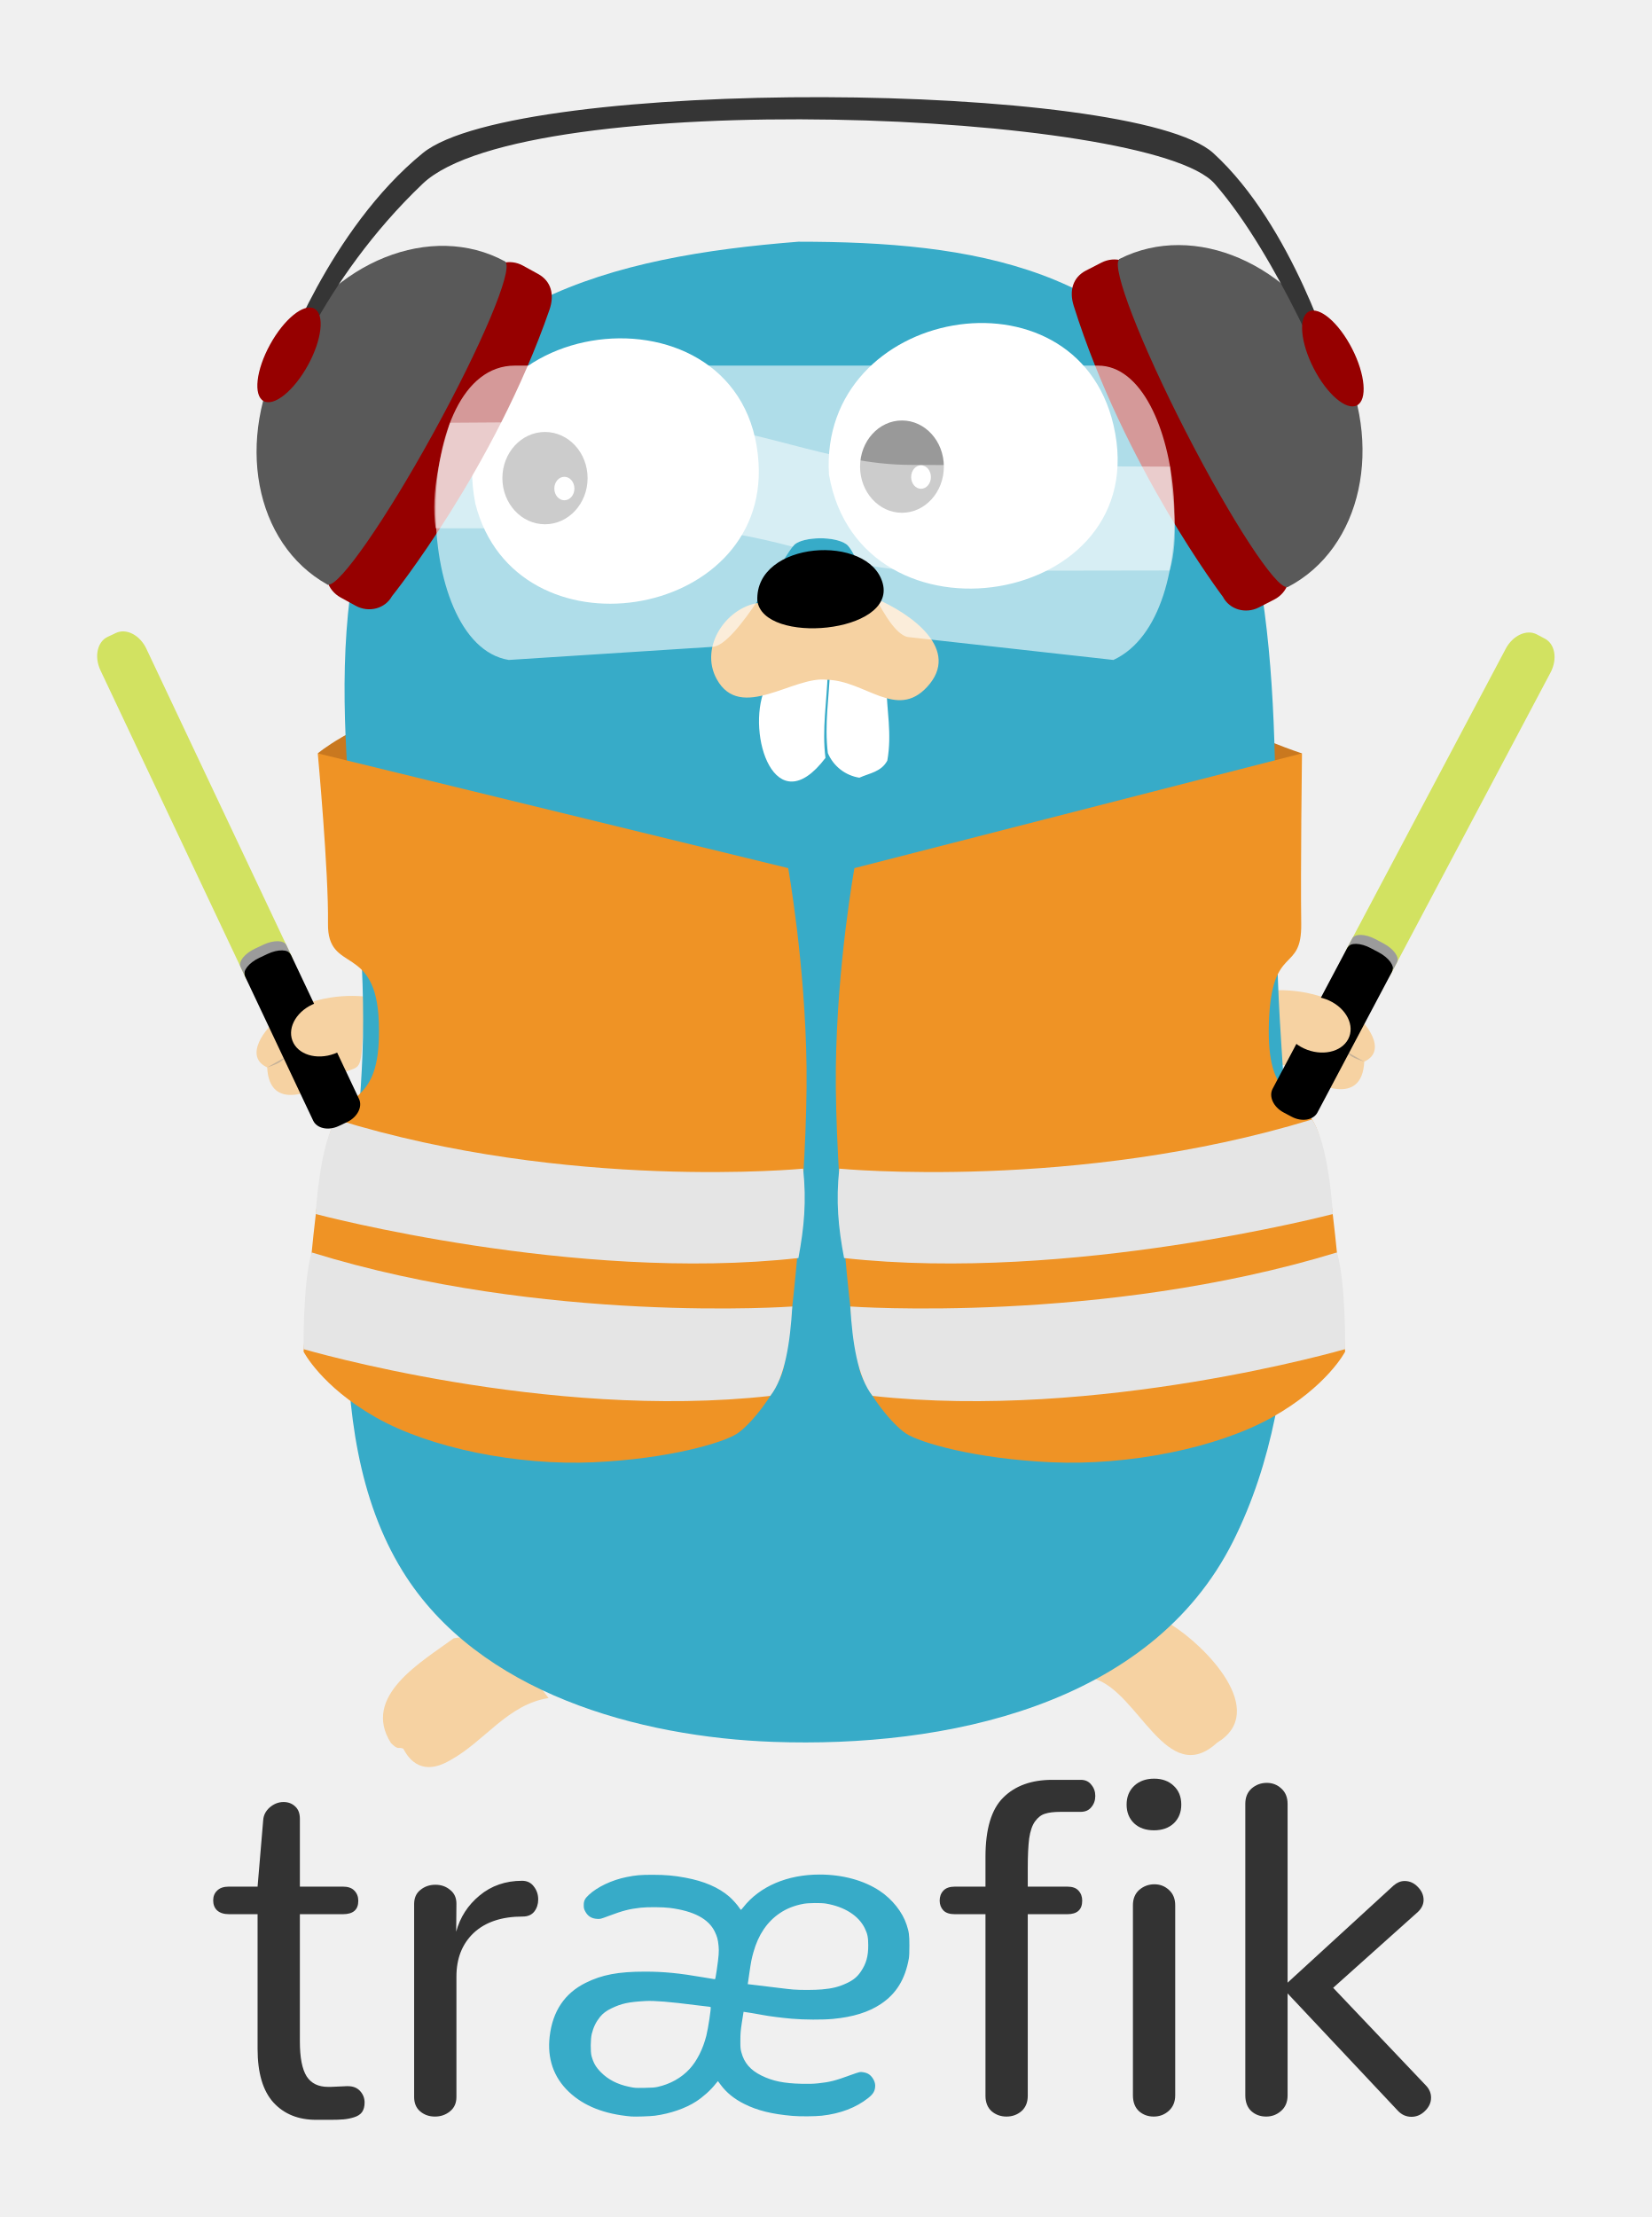
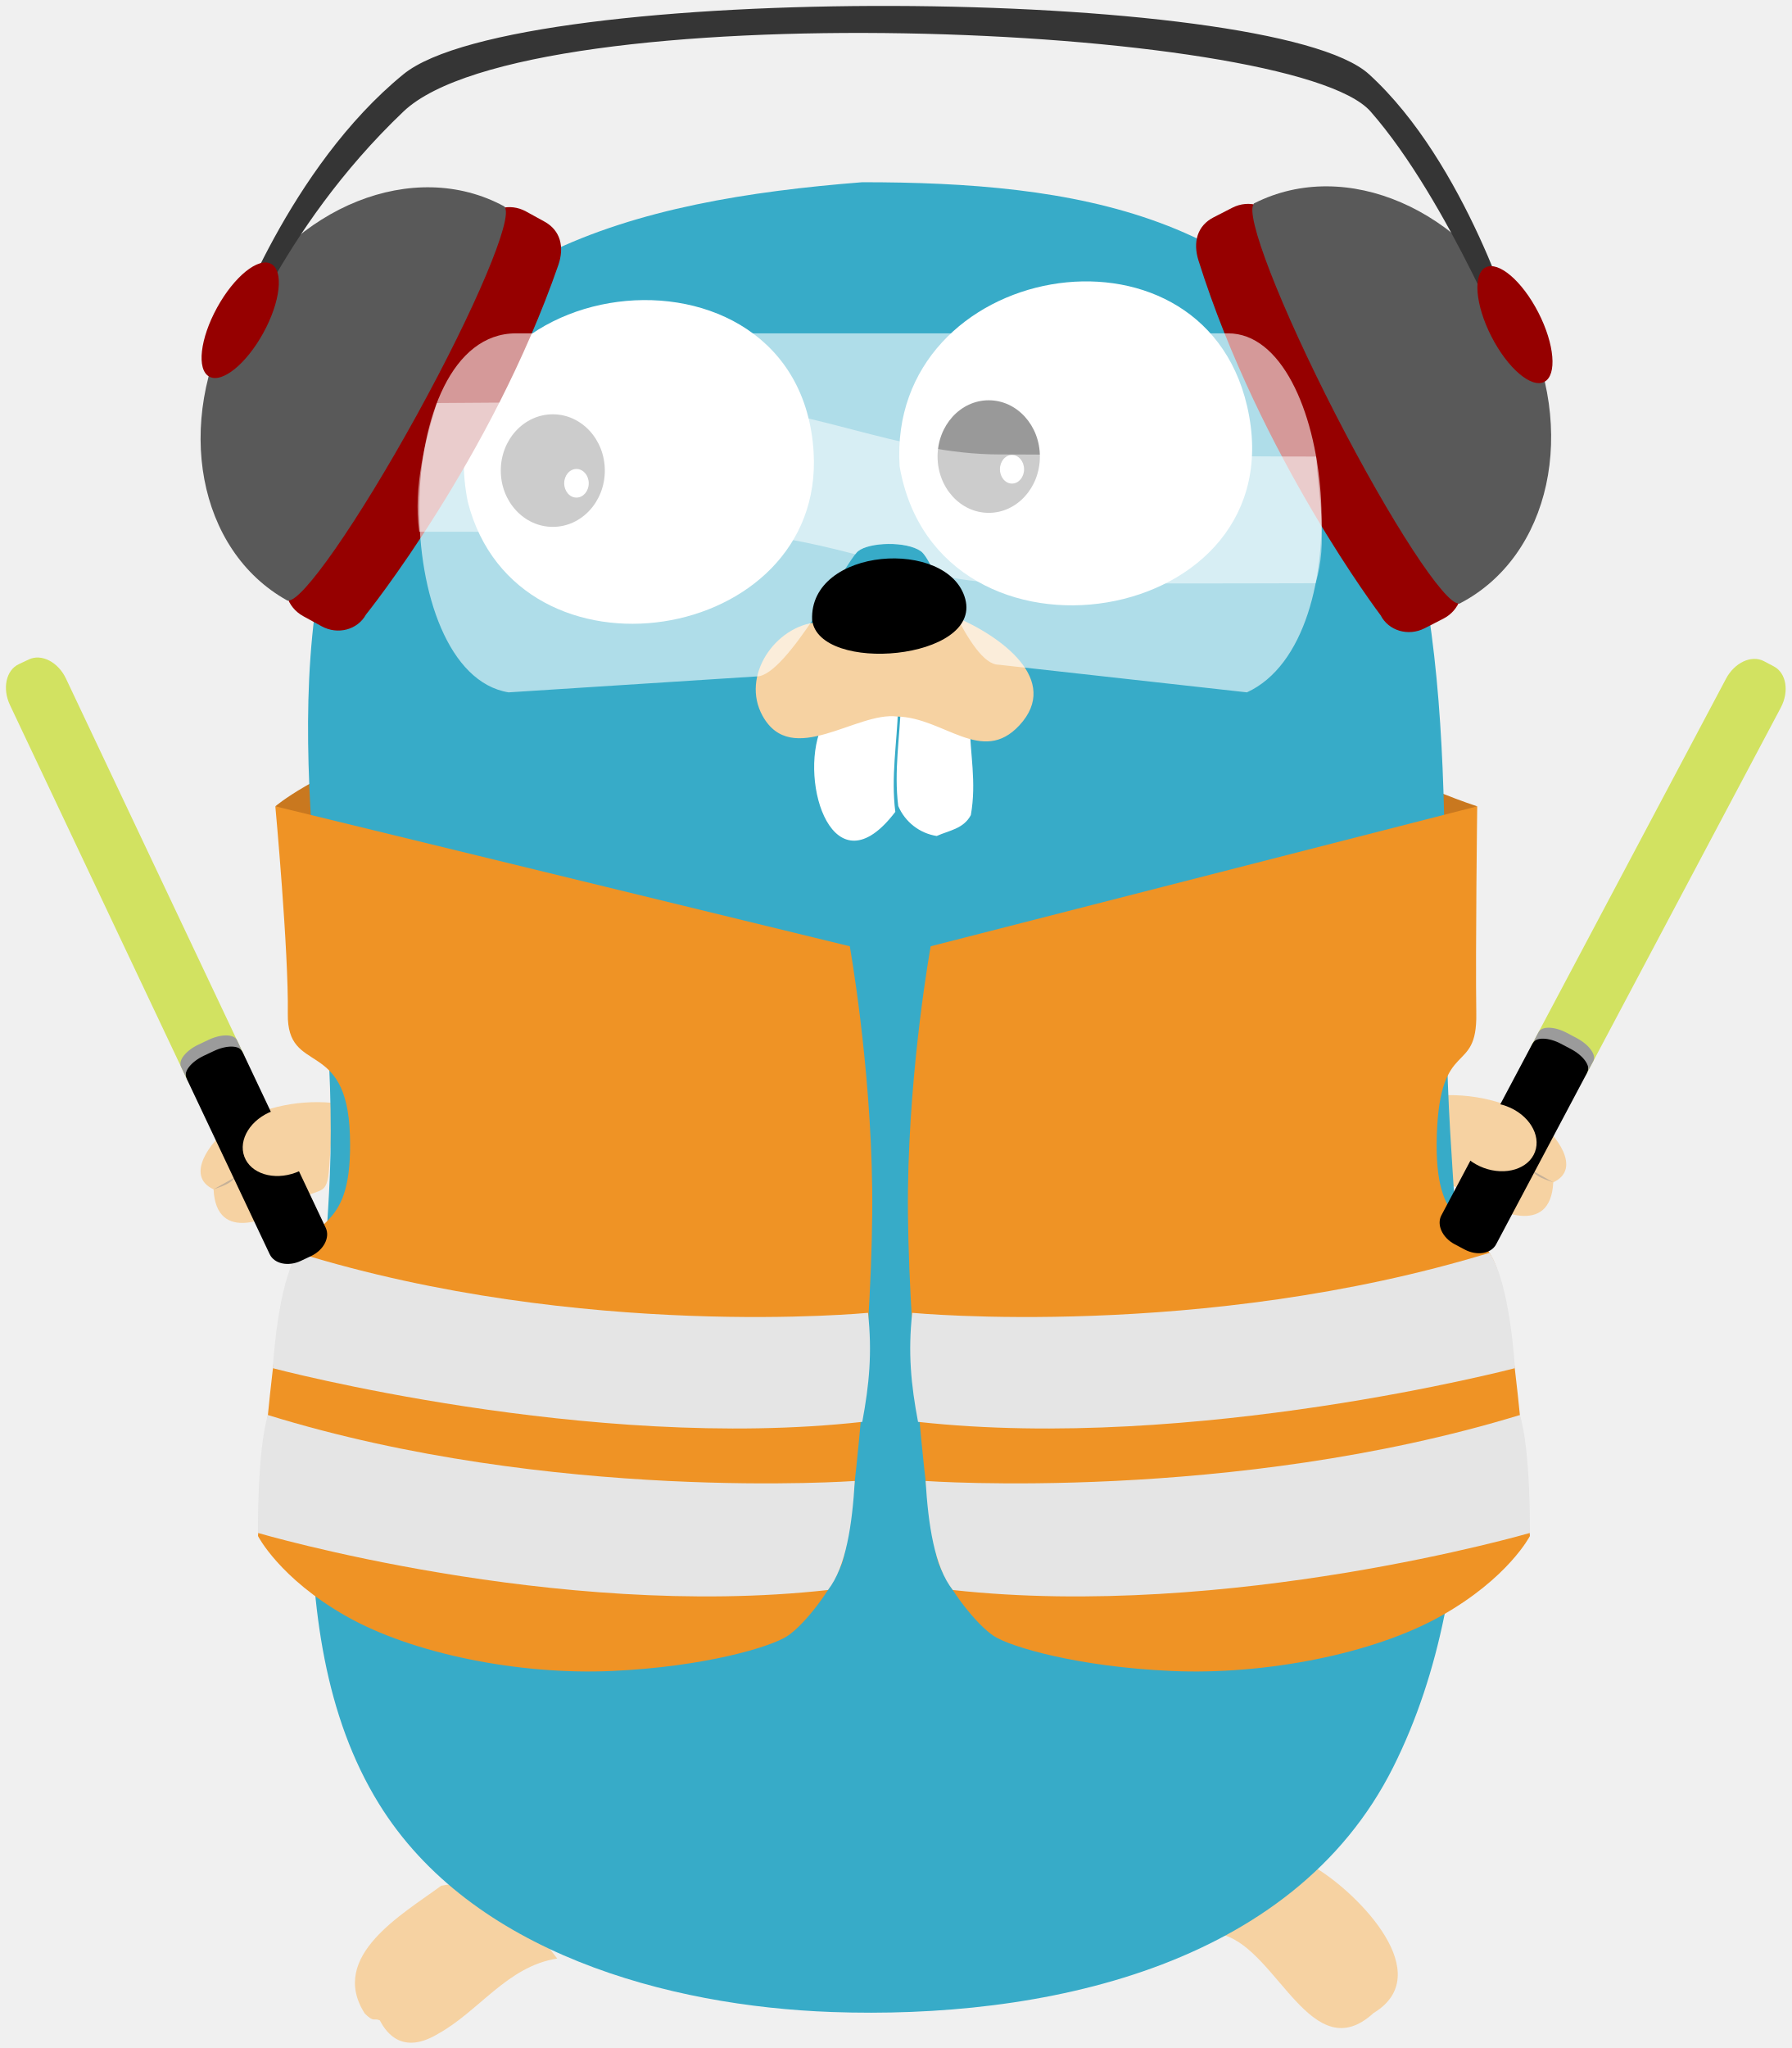
- <svg xmlns="http://www.w3.org/2000/svg" version="1.1" id="Calque_1" x="0px" y="0px" width="340" height="456.33" viewBox="0 0 340 456.33" enable-background="new 0 0 595.28 841.89" xml:space="preserve">
-   <defs id="defs3278" />
-   <path d="m 65.412,155.072 c 0,0 24.668,-21.474 97.677,-21.474 66.978,0 85.8,15.194 104.918,21.474 L 168.271,203.807 65.412,155.072 z" id="path3156" style="fill:#c9781f" />
-   <g id="g3158" transform="matrix(0.639262,0,0,0.639262,-21.03913,-84.87483)">
-     <path d="m 118.946,476.458 c 0.707,14.572 15.264,7.83 21.858,3.274 6.259,-4.325 8.089,-0.73 8.638,-9.266 0.36,-5.61 1.007,-11.22 0.688,-16.853 -9.464,-0.858 -19.759,1.396 -27.518,7.033 -3.996,2.905 -11.49,12.174 -3.666,15.812" id="path3160" style="fill:#f6d2a2" />
-     <path d="m 118.946,476.458 c 2.119,-0.788 4.364,-1.348 5.802,-3.264" id="path3162" style="fill:#c6b198" />
-     <path d="M 152.588,302.861 C 96.804,287.174 138.284,216.207 183.08,245.397 l -30.492,57.464 z" id="path3164" style="fill:#37abc8" />
-     <path d="m 400.436,240.071 c 44.155,-31.014 84.056,38.959 32.74,56.565 l -32.74,-56.565 z" id="path3166" style="fill:#37abc8" />
-     <path d="m 409.934,655.8 c 11.216,6.94 31.716,27.923 14.891,38.098 -16.166,14.802 -25.214,-16.247 -39.403,-20.549 6.111,-8.298 13.856,-15.865 24.512,-17.549 z" id="path3168" style="fill:#f6d2a2" />
-     <path d="m 424.825,693.897 c -2.494,-4.96 -3.332,-10.748 -7.496,-14.746" id="path3170" style="fill:none" />
-     <path d="m 209.561,679.514 c -13.164,2.037 -20.574,13.914 -31.548,19.945 -10.341,6.166 -14.297,-1.974 -15.229,-3.627 -1.621,-0.739 -1.485,0.688 -3.987,-1.831 -9.587,-15.13 9.989,-26.189 20.182,-33.705 14.198,-2.871 23.096,9.438 30.582,19.218 z" id="path3172" style="fill:#f6d2a2" />
-     <path d="m 162.785,695.831 c 0.501,-5.766 5.074,-9.628 7.251,-14.504" id="path3174" style="fill:none" />
-     <path d="m 154.916,283.26 c -7.36,-3.893 -12.759,-9.18 -8.257,-17.693 4.168,-7.88 11.911,-7.025 19.271,-3.132 l -11.014,20.825 z" id="path3176" style="fill:#077e91" />
-     <path d="m 421.549,275.859 c 7.36,-3.893 12.759,-9.18 8.257,-17.693 -4.168,-7.881 -11.91,-7.025 -19.271,-3.132 l 11.014,20.825 z" id="path3178" style="fill:#077e91" />
-     <path d="m 472.21,474.607 c -0.707,14.572 -15.264,7.83 -21.858,3.274 -6.259,-4.325 -8.089,-0.73 -8.638,-9.265 -0.36,-5.61 -1.007,-11.22 -0.688,-16.853 9.464,-0.858 19.759,1.396 27.518,7.033 3.996,2.904 11.49,12.174 3.666,15.811" id="path3180" style="fill:#f6d2a2" />
-     <path d="m 472.21,474.607 c -2.119,-0.788 -4.364,-1.348 -5.802,-3.264" id="path3182" style="fill:#c6b198" />
-     <g id="g3184">
-       <path d="m 289.988,210.595 c 55.847,0 108.2,7.987 135.492,61.642 24.496,60.141 15.785,124.993 19.521,188.553 3.208,54.577 10.322,117.629 -14.997,168.205 -26.635,53.21 -93.191,66.595 -148.026,64.634 -43.071,-1.541 -95.101,-15.593 -119.409,-54.944 -28.519,-46.165 -15.017,-114.81 -12.946,-166.179 2.454,-60.849 -16.482,-121.882 3.508,-181.425 20.737,-61.765 76.665,-75.724 136.857,-80.486" id="path3186" style="fill:#37abc8" />
-     </g>
-     <path d="m 299.847,285.567 c 10.027,58.288 105.304,42.877 91.619,-15.91 -12.271,-52.716 -94.951,-38.124 -91.619,15.91" id="path3188" style="fill:#ffffff" />
-     <path d="m 185.992,294.994 c 12.996,50.745 94.24,37.753 91.178,-13.149 -3.669,-60.964 -103.603,-49.2 -91.178,13.149" id="path3190" style="fill:#ffffff" />
-     <path d="m 318.343,353.511 c 0.044,7.79 1.843,15.403 0.289,24.148 -1.935,3.656 -5.729,4.043 -9.001,5.52 -4.524,-0.71 -8.328,-3.68 -10.143,-7.912 -1.161,-9.202 0.433,-18.111 0.726,-27.316 l 18.129,5.56 z" id="path3192" style="fill:#ffffff" />
-     <g id="g3194">
-       <ellipse cx="208.4" cy="286.718" rx="13.719" ry="14.86" id="ellipse3196" d="m 222.119,286.718 c 0,8.207 -6.142,14.86 -13.719,14.86 -7.577,0 -13.719,-6.653 -13.719,-14.86 0,-8.207 6.142,-14.86 13.719,-14.86 7.577,0 13.719,6.653 13.719,14.86 z" />
-       <ellipse cx="214.64" cy="290.071" rx="3.234" ry="3.777" id="ellipse3198" style="fill:#ffffff" d="m 217.874,290.071 c 0,2.086 -1.448,3.777 -3.234,3.777 -1.786,0 -3.234,-1.691 -3.234,-3.777 0,-2.086 1.448,-3.777 3.234,-3.777 1.786,0 3.234,1.691 3.234,3.777 z" />
-     </g>
-     <g id="g3200">
-       <ellipse cx="323.348" cy="283.017" rx="13.491" ry="14.86" id="ellipse3202" d="m 336.839,283.017 c 0,8.207 -6.04,14.86 -13.491,14.86 -7.451,0 -13.491,-6.653 -13.491,-14.86 0,-8.207 6.04,-14.86 13.491,-14.86 7.451,0 13.491,6.653 13.491,14.86 z" />
-       <ellipse cx="329.485" cy="286.371" rx="3.181" ry="3.777" id="ellipse3204" style="fill:#ffffff" d="m 332.666,286.371 c 0,2.086 -1.424,3.777 -3.181,3.777 -1.757,0 -3.181,-1.691 -3.181,-3.777 0,-2.086 1.424,-3.777 3.181,-3.777 1.757,0 3.181,1.691 3.181,3.777 z" />
-     </g>
-     <path d="m 279.137,354.685 c -5.986,14.507 3.338,43.515 19.579,22.119 -1.161,-9.202 0.433,-18.111 0.726,-27.316 l -20.305,5.197 z" id="path3206" style="fill:#ffffff" />
-     <g id="g3208">
-       <path d="m 278.185,326.748 c -11.156,0.951 -20.276,14.216 -14.475,24.71 7.682,13.9 24.828,-1.23 35.507,0.188 12.291,0.252 22.361,12.996 32.233,2.304 10.979,-11.892 -4.727,-23.474 -17.002,-28.652 l -36.263,1.45 z" id="path3210" style="fill:#f6d2a2" />
+ <svg xmlns="http://www.w3.org/2000/svg" width="259px" height="296px" viewBox="0 0 259 296" version="1.1">
+   <defs />
+   <g id="Page-1" stroke="none" stroke-width="1" fill="none" fill-rule="evenodd">
+     <g id="Traefik---Bandeau-top" transform="translate(-271, -208)">
+       <g id="Group-5" transform="translate(-6, 60)">
+         <g id="Group-4" transform="translate(277, 148)">
+           <g id="traefik.logo.bright">
+             <path d="M39.804,116.54 C39.804,116.54 60.959,98.148 123.573,98.148 C181.015,98.148 197.157,111.161 213.552,116.54 L128.017,158.28 L39.804,116.54 Z" id="path3156" fill="#C9781F" fill-rule="nonzero" />
+             <g id="g3158" transform="translate(28.70955, 26.01084)">
+               <path d="M2.163,145.886 C2.551,153.864 10.532,150.173 14.147,147.679 C17.578,145.311 18.582,147.279 18.883,142.606 C19.08,139.534 19.435,136.463 19.26,133.379 C14.071,132.909 8.427,134.143 4.173,137.229 C1.982,138.82 -2.126,143.894 2.163,145.886" id="path3160" fill="#F6D2A2" fill-rule="nonzero" />
+               <path d="M2.163,145.886 C3.325,145.455 4.556,145.148 5.344,144.099" id="path3162" fill="#C6B198" fill-rule="nonzero" />
+               <path d="M20.607,50.842 C-9.976,42.253 12.765,3.398 37.324,19.38 L20.607,50.842 Z" id="path3164" fill="#37ABC8" fill-rule="nonzero" />
+               <path d="M156.488,16.464 C180.695,-0.516 202.571,37.794 174.437,47.433 L156.488,16.464 Z" id="path3166" fill="#37ABC8" fill-rule="nonzero" />
+               <path d="M161.695,244.076 C167.844,247.876 179.083,259.364 169.859,264.935 C160.996,273.039 156.036,256.04 148.257,253.684 C151.607,249.141 155.853,244.998 161.695,244.076 Z" id="path3168" fill="#F6D2A2" fill-rule="nonzero" />
+               <path d="M169.859,264.935 C168.492,262.219 168.032,259.05 165.749,256.861" id="path3170" />
+               <path d="M51.842,257.06 C44.625,258.175 40.563,264.678 34.546,267.98 C28.877,271.356 26.708,266.899 26.197,265.994 C25.308,265.589 25.383,266.371 24.011,264.991 C18.755,256.708 29.488,250.653 35.076,246.538 C42.86,244.966 47.738,251.705 51.842,257.06 Z" id="path3172" fill="#F6D2A2" fill-rule="nonzero" />
+               <path d="M26.198,265.993 C26.472,262.837 28.979,260.722 30.173,258.052" id="path3174" />
+               <path d="M21.884,40.11 C17.849,37.979 14.889,35.084 17.357,30.423 C19.642,26.109 23.887,26.577 27.922,28.708 L21.884,40.11 Z" id="path3176" fill="#077E91" fill-rule="nonzero" />
+               <path d="M168.063,36.058 C172.098,33.927 175.058,31.032 172.59,26.371 C170.305,22.056 166.06,22.525 162.024,24.656 L168.063,36.058 Z" id="path3178" fill="#077E91" fill-rule="nonzero" />
+               <path d="M195.837,144.873 C195.45,152.851 187.469,149.16 183.854,146.665 C180.422,144.297 179.419,146.266 179.118,141.593 C178.921,138.521 178.566,135.45 178.741,132.366 C183.929,131.896 189.574,133.13 193.827,136.216 C196.018,137.806 200.127,142.882 195.837,144.873" id="path3180" fill="#F6D2A2" fill-rule="nonzero" />
+               <path d="M195.837,144.873 C194.676,144.441 193.445,144.135 192.656,143.086" id="path3182" fill="#C6B198" fill-rule="nonzero" />
+               <g id="g3184" transform="translate(15.35076, 0)" fill="#37ABC8" fill-rule="nonzero">
+                 <path d="M80.585,0.326 C111.203,0.326 139.905,4.699 154.867,34.075 C168.297,67.002 163.521,102.509 165.569,137.308 C167.328,167.189 171.228,201.71 157.347,229.401 C142.745,258.533 106.256,265.861 76.193,264.788 C52.58,263.944 24.055,256.251 10.729,234.706 C-4.907,209.43 2.496,171.847 3.631,143.723 C4.976,110.408 -5.405,76.992 5.554,44.392 C16.923,10.576 47.585,2.933 80.585,0.326" id="path3186" />
+               </g>
+               <path d="M101.341,41.373 C106.838,73.286 159.073,64.848 151.57,32.662 C144.843,3.8 99.514,11.789 101.341,41.373" id="path3188" fill="#FFFFFF" fill-rule="nonzero" />
+               <path d="M38.921,46.534 C46.046,74.317 90.587,67.204 88.908,39.335 C86.897,5.957 32.109,12.398 38.921,46.534" id="path3190" fill="#FFFFFF" fill-rule="nonzero" />
+               <path d="M111.481,78.573 C111.505,82.838 112.491,87.006 111.639,91.794 C110.579,93.795 108.499,94.007 106.705,94.816 C104.225,94.427 102.139,92.801 101.144,90.484 C100.507,85.446 101.381,80.568 101.542,75.528 L111.481,78.573 Z" id="path3192" fill="#FFFFFF" fill-rule="nonzero" />
+               <g id="g3194" transform="translate(43.31106, 33.39762)" fill-rule="nonzero">
+                 <ellipse id="ellipse3196" fill="#000000" cx="7.895" cy="8.606" rx="7.521" ry="8.136" />
+                 <ellipse id="ellipse3198" fill="#FFFFFF" cx="11.316" cy="10.441" rx="1.773" ry="2.068" />
+               </g>
+               <g id="g3200" transform="translate(106.3588, 31.75511)" fill-rule="nonzero">
+                 <ellipse id="ellipse3202" fill="#000000" cx="7.866" cy="8.222" rx="7.396" ry="8.136" />
+                 <ellipse id="ellipse3204" fill="#FFFFFF" cx="11.231" cy="10.058" rx="1.744" ry="2.068" />
+               </g>
+               <path d="M89.987,79.215 C86.705,87.158 91.817,103.04 100.721,91.326 C100.084,86.287 100.958,81.41 101.119,76.37 L89.987,79.215 Z" id="path3206" fill="#FFFFFF" fill-rule="nonzero" />
+               <g id="g3208" transform="translate(80.04323, 62.96272)" fill="#F6D2A2" fill-rule="nonzero">
+                 <path d="M9.422,0.957 C3.305,1.478 -1.695,8.74 1.486,14.486 C5.697,22.096 15.097,13.812 20.952,14.589 C27.691,14.727 33.211,21.704 38.624,15.85 C44.643,9.339 36.032,2.998 29.302,0.163 L9.422,0.957 Z" id="path3210" />
+               </g>
+             </g>
+             <g id="g3212" transform="translate(36.93317, 116.3487)" fill-rule="nonzero">
+               <path d="M2.871,0.191 C2.871,0.191 4.807,21.139 4.674,30.169 C4.542,39.198 13.205,33.497 13.654,47.698 C14.104,61.898 8.407,59.205 5.405,66.156 C2.403,73.106 0.363,105.655 0.363,105.655 C0.363,105.655 3.444,111.737 13.064,117.213 C22.685,122.689 38.154,125.765 51.549,125.159 C64.945,124.553 74.513,121.687 76.905,120.102 C79.297,118.518 83.267,113.505 84.761,109.628 C86.254,105.751 89.374,73.82 89.157,55.548 C88.939,37.277 85.916,20.417 85.916,20.417 L2.871,0.191 Z" id="path3214" fill="#EF9325" />
+               <path d="M87.722,89.156 C48.275,93.553 2.504,81.397 2.504,81.397 C2.504,81.397 3.177,69.066 6.137,64.727 C47.164,77.421 88.554,73.396 88.554,73.396 C89.168,79.152 88.735,83.728 87.722,89.156 Z" id="path3216" fill="#E5E5E5" />
+               <path d="M82.757,113.458 C43.31,117.855 0.363,105.21 0.363,105.21 C0.363,105.21 0.226,93.367 1.793,88.166 C42.819,100.86 86.64,97.697 86.64,97.697 C86.271,103.945 85.391,110.096 82.757,113.458 Z" id="path3218" fill="#E5E5E5" />
+             </g>
+             <g id="g3220" transform="translate(131.2307, 116.3487)" fill-rule="nonzero">
+               <path d="M82.322,0.191 C82.322,0.191 82.054,21.139 82.188,30.169 C82.323,39.198 76.937,33.497 76.482,47.698 C76.026,61.898 81.795,59.205 84.835,66.156 C87.874,73.106 89.94,105.655 89.94,105.655 C89.94,105.655 86.821,111.737 77.08,117.213 C67.339,122.689 51.674,125.765 38.111,125.159 C24.548,124.553 14.86,121.687 12.437,120.102 C10.014,118.517 5.994,113.505 4.482,109.628 C2.97,105.751 -0.189,73.82 0.031,55.548 C0.252,37.277 3.312,20.417 3.312,20.417 L82.322,0.191 Z" id="path3222" fill="#EF9325" />
+               <path d="M1.484,89.156 C41.426,93.553 87.772,81.397 87.772,81.397 C87.772,81.397 87.091,69.066 84.094,64.727 C42.552,77.421 0.642,73.396 0.642,73.396 C0.02,79.152 0.458,83.728 1.484,89.156 Z" id="path3224" fill="#E5E5E5" />
+               <path d="M6.511,113.458 C46.454,117.855 89.94,105.21 89.94,105.21 C89.94,105.21 90.079,93.367 88.492,88.166 C46.95,100.86 2.579,97.697 2.579,97.697 C2.953,103.945 3.844,110.096 6.511,113.458 Z" id="path3226" fill="#E5E5E5" />
+             </g>
+             <g id="g3228" transform="translate(207.9845, 94.99609)" fill-rule="nonzero">
+               <path d="M21.503,59.965 C20.261,62.304 17.805,63.433 16.015,62.486 L14.582,61.728 C12.792,60.781 12.347,58.117 13.588,55.778 L41.54,3.09 C42.781,0.751 45.238,-0.378 47.028,0.569 L48.461,1.327 C50.251,2.274 50.696,4.938 49.455,7.277 L21.503,59.965 Z" id="path3230" fill="#D2E261" />
+               <path d="M8.302,84.847 C7.579,86.21 5.542,86.547 3.753,85.6 L2.319,84.842 C0.53,83.895 -0.336,82.023 0.388,80.66 L13.502,55.941 C14.225,54.578 16.261,54.241 18.051,55.188 L19.484,55.946 C21.274,56.893 22.139,58.766 21.416,60.128 L8.302,84.847 Z" id="path3232" fill="#000000" />
+               <path d="M19.962,55.046 L18.528,54.288 C16.739,53.341 14.908,53.289 14.439,54.173 L13.601,55.753 C14.07,54.869 15.9,54.92 17.69,55.868 L19.124,56.626 C20.913,57.573 21.984,59.057 21.516,59.94 L22.354,58.36 C22.823,57.477 21.751,55.993 19.962,55.046 Z" id="path3234" fill="#9B9B9B" />
+             </g>
+             <ellipse id="ellipse3236" fill="#F6D2A2" fill-rule="nonzero" transform="translate(216.137, 164.3363) rotate(20.41388) translate(-216.137, -164.3363) " cx="216.137" cy="164.336" rx="6.153" ry="4.754" />
+             <g id="g3238" transform="translate(0.749249, 94.99609)" fill-rule="nonzero">
+               <path d="M26.194,60.815 C27.327,63.209 29.729,64.449 31.56,63.585 L33.027,62.893 C34.858,62.029 35.425,59.389 34.292,56.995 L8.789,3.082 C7.657,0.688 5.255,-0.552 3.424,0.312 L1.957,1.004 C0.126,1.868 -0.441,4.509 0.691,6.902 L26.194,60.815 Z" id="path3240" fill="#D2E261" />
+               <path d="M38.239,86.276 C38.898,87.671 40.917,88.101 42.749,87.237 L44.216,86.545 C46.047,85.681 46.997,83.85 46.337,82.456 L34.371,57.162 C33.712,55.767 31.693,55.338 29.861,56.201 L28.395,56.893 C26.563,57.757 25.613,59.588 26.273,60.982 L38.239,86.276 Z" id="path3242" fill="#000000" />
+               <path d="M27.959,55.972 L29.426,55.28 C31.257,54.416 33.088,54.449 33.516,55.352 L34.28,56.97 C33.853,56.066 32.022,56.034 30.191,56.897 L28.724,57.589 C26.893,58.453 25.755,59.886 26.182,60.79 L25.418,59.173 C24.99,58.27 26.128,56.836 27.959,55.972 Z" id="path3244" fill="#9B9B9B" />
+             </g>
+             <ellipse id="ellipse3246" fill="#F6D2A2" fill-rule="nonzero" transform="translate(41.08911, 165.0244) rotate(159.5861) translate(-41.08911, -165.0244) " cx="41.089" cy="165.024" rx="6.153" ry="4.754" />
+             <g id="g3248" transform="translate(26.51659, 0.825753)" fill-rule="nonzero">
+               <g id="g3250" transform="translate(2.192965, 25.73259)">
+                 <path d="M24.195,62.268 C22.979,64.477 20.111,65.233 17.788,63.957 L15.116,62.49 C12.793,61.215 11.896,58.391 13.112,56.182 L40.915,5.686 C42.131,3.478 45,2.722 47.323,3.998 L49.994,5.465 C52.317,6.74 52.916,9.127 51.998,11.772 C42.259,39.836 24.195,62.268 24.195,62.268 Z" id="path3252" fill="#960000" />
+                 <path d="M31.55,33.426 C40.005,18.07 45.56,4.863 44.236,3.365 L44.268,3.309 C44.232,3.289 44.193,3.276 44.157,3.256 C44.153,3.253 44.152,3.244 44.147,3.242 L44.143,3.249 C31.15,-3.781 13.67,3.182 5.034,18.865 C-3.601,34.549 -0.124,53.019 12.78,60.209 L12.776,60.217 C12.781,60.22 12.789,60.216 12.794,60.218 C12.83,60.238 12.861,60.264 12.897,60.283 L12.929,60.227 C14.903,60.541 23.095,48.781 31.55,33.426 Z" id="path3254" fill="#595959" />
+               </g>
+               <g id="g3256" transform="translate(146.3804, 25.73259)">
+                 <path d="M26.696,62.374 C27.847,64.616 30.693,65.455 33.051,64.247 L35.764,62.857 C38.123,61.649 39.101,58.852 37.95,56.61 L11.617,5.334 C10.466,3.092 7.62,2.253 5.261,3.461 L2.549,4.851 C0.19,6.059 -0.478,8.428 0.363,11.098 C9.288,39.431 26.696,62.374 26.696,62.374 Z" id="path3258" fill="#960000" />
+                 <path d="M20.177,33.331 C12.17,17.739 6.998,4.377 8.365,2.918 L8.335,2.86 C8.372,2.842 8.411,2.829 8.447,2.811 C8.452,2.808 8.453,2.799 8.458,2.797 L8.462,2.805 C21.652,-3.848 38.924,3.615 47.103,19.541 C55.281,35.468 51.273,53.83 38.166,60.645 L38.17,60.653 C38.165,60.655 38.157,60.651 38.152,60.653 C38.115,60.673 38.084,60.697 38.047,60.716 L38.017,60.658 C36.034,60.915 28.185,48.924 20.177,33.331 Z" id="path3260" fill="#595959" />
+               </g>
+               <path d="M192.63,52.488 C192.63,52.488 182.901,28.154 171.618,15.288 C160.335,2.423 49.943,-1.964 31.815,15.288 C13.687,32.541 6.852,52.488 6.852,52.488 L6.852,47.099 C6.852,47.099 15.237,23.41 31.815,9.899 C48.393,-3.612 157.333,-2.901 171.387,9.899 C185.442,22.698 192.63,47.099 192.63,47.099 L192.63,52.488 Z" id="path3262" fill="#353535" />
+               <ellipse id="ellipse3264" fill="#960000" transform="translate(192.4903, 46.09574) rotate(152.8507) translate(-192.4903, -46.09574) " cx="192.49" cy="46.096" rx="3.81" ry="9.294" />
+               <ellipse id="ellipse3266" fill="#960000" transform="translate(8.209378, 45.46123) rotate(28.80251) translate(-8.209378, -45.46123) " cx="8.209" cy="45.461" rx="3.81" ry="9.294" />
+             </g>
+             <g id="g3268" transform="translate(59.95931, 47.91092)" fill="#FFFFFF" fill-rule="nonzero">
+               <path d="M117.592,0.269 L97.195,0.269 L81.025,0.269 L56.225,0.269 L42.215,0.269 L14.627,0.269 C-3.86,0.269 -3.796,49.329 13.561,52.157 L49.452,49.852 C53.791,49.852 62.456,33.068 64.081,31.749 C65.707,30.429 71.06,30.268 73.168,31.749 C75.277,33.229 80.072,48.16 84.411,48.16 L120.302,52.156 C137.067,44.452 132.841,0.269 117.592,0.269 Z" id="path3270" opacity="0.6" />
+               <path d="M41.965,10.413 C30.625,10.16 12.881,10.263 3.189,10.342 C1.564,15.663 -0.248,22.4 0.65,28.942 C9.453,28.942 28.589,28.984 42.197,28.984 C50.391,28.984 57.28,30.528 63.687,32.201 C63.845,31.999 63.978,31.851 64.081,31.767 C65.707,30.448 71.06,30.287 73.168,31.767 C73.714,32.15 74.442,33.441 75.292,35.134 C78.564,35.823 81.84,36.298 85.244,36.341 C94.518,36.458 116.251,36.421 130.236,36.382 C132.018,30.437 130.704,24.065 130.305,18.077 C116.65,18.077 94.95,17.77 84.547,17.77 C69.888,17.769 57.089,10.75 41.965,10.413 Z" id="path3272" opacity="0.5" />
+             </g>
+             <path d="M117.405,89.612 C116.952,79.03 137.154,77.708 139.54,86.565 C141.92,95.402 118.399,97.455 117.405,89.612 C116.611,83.351 117.405,89.612 117.405,89.612 Z" id="path3274" fill="#000000" fill-rule="nonzero" />
+           </g>
+         </g>
+       </g>
    </g>
  </g>
-   <g id="g3212" transform="matrix(0.639262,0,0,0.639262,-21.03913,-84.87483)">
-     <path d="m 135.236,375.349 c 0,0 3.532,38.261 3.29,54.754 -0.242,16.492 15.56,6.079 16.38,32.016 0.82,25.937 -9.572,21.018 -15.047,33.713 -5.475,12.694 -9.196,72.145 -9.196,72.145 0,0 5.618,11.108 23.166,21.11 17.548,10.002 45.765,15.62 70.198,14.513 24.433,-1.107 41.885,-6.341 46.249,-9.236 4.363,-2.894 11.605,-12.05 14.329,-19.131 2.724,-7.081 8.415,-65.402 8.018,-98.775 -0.397,-33.373 -5.911,-64.166 -5.911,-64.166 L 135.236,375.349 z" id="path3214" style="fill:#ef9325" />
-     <path d="m 290.007,537.841 c -71.952,8.032 -155.439,-14.172 -155.439,-14.172 0,0 1.226,-22.521 6.626,-30.447 74.833,23.185 150.329,15.834 150.329,15.834 1.12,10.514 0.331,18.872 -1.516,28.785 z" id="path3216" style="fill:#e5e5e5" />
-     <path d="m 280.95,582.228 c -71.952,8.032 -150.287,-15.064 -150.287,-15.064 0,0 -0.251,-21.631 2.607,-31.13 74.833,23.185 154.763,17.407 154.763,17.407 -0.673,11.413 -2.278,22.646 -7.083,28.787 z" id="path3218" style="fill:#e5e5e5" />
-   </g>
-   <g id="g3220" transform="matrix(0.639262,0,0,0.639262,-21.03913,-84.87483)">
-     <path d="m 452.156,375.349 c 0,0 -0.488,38.261 -0.243,54.754 0.245,16.492 -9.578,6.079 -10.409,32.016 -0.831,25.937 9.692,21.018 15.236,33.713 5.544,12.694 9.312,72.145 9.312,72.145 0,0 -5.689,11.108 -23.457,21.11 -17.768,10.002 -46.34,15.62 -71.08,14.513 -24.74,-1.107 -42.411,-6.341 -46.83,-9.236 -4.419,-2.895 -11.751,-12.05 -14.509,-19.131 -2.758,-7.081 -8.521,-65.402 -8.119,-98.775 0.402,-33.373 5.985,-64.166 5.985,-64.166 l 144.114,-36.943 z" id="path3222" style="fill:#ef9325" />
-     <path d="m 304.706,537.841 c 72.856,8.032 157.392,-14.172 157.392,-14.172 0,0 -1.242,-22.521 -6.709,-30.447 -75.774,23.185 -152.218,15.834 -152.218,15.834 -1.134,10.514 -0.335,18.872 1.535,28.785 z" id="path3224" style="fill:#e5e5e5" />
-     <path d="m 313.876,582.228 c 72.856,8.032 152.175,-15.064 152.175,-15.064 0,0 0.254,-21.631 -2.64,-31.13 -75.774,23.185 -156.707,17.407 -156.707,17.407 0.682,11.413 2.307,22.646 7.172,28.787 z" id="path3226" style="fill:#e5e5e5" />
-   </g>
-   <g id="g3228" transform="matrix(0.639262,0,0,0.639262,-21.03913,-84.87483)">
-     <path d="m 481.221,445.525 c -2.264,4.272 -6.745,6.334 -10.009,4.604 l -2.615,-1.385 c -3.264,-1.729 -4.076,-6.595 -1.812,-10.867 l 50.985,-96.234 c 2.263,-4.272 6.745,-6.334 10.009,-4.604 l 2.615,1.385 c 3.264,1.729 4.076,6.595 1.812,10.867 l -50.985,96.234 z" id="path3230" style="fill:#d2e261" />
-     <path d="m 457.143,490.972 c -1.319,2.489 -5.034,3.105 -8.298,1.375 l -2.615,-1.385 c -3.264,-1.729 -4.842,-5.149 -3.523,-7.638 l 23.92,-45.149 c 1.319,-2.489 5.034,-3.105 8.298,-1.375 l 2.615,1.385 c 3.264,1.729 4.842,5.149 3.523,7.638 l -23.92,45.149 z" id="path3232" />
-     <path d="m 478.411,436.54 -2.615,-1.385 c -3.264,-1.729 -6.604,-1.823 -7.459,-0.21 l -1.529,2.886 c 0.855,-1.614 4.194,-1.52 7.459,0.21 l 2.615,1.385 c 3.264,1.729 5.218,4.44 4.363,6.053 l 1.529,-2.886 c 0.855,-1.613 -1.099,-4.323 -4.363,-6.053 z" id="path3234" style="fill:#9b9b9b" />
-   </g>
-   <ellipse transform="matrix(0.5991164,0.2229746,-0.2229746,0.5991164,100.4832,-168.1724)" cx="456.838" cy="462.661" rx="11.224" ry="8.683" id="ellipse3236" style="fill:#f6d2a2" />
-   <g id="g3238" transform="matrix(0.639262,0,0,0.639262,-21.03913,-84.87483)">
-     <path d="m 111.779,447.078 c 2.065,4.372 6.447,6.637 9.787,5.059 l 2.675,-1.264 c 3.34,-1.578 4.374,-6.401 2.309,-10.773 L 80.032,341.629 c -2.065,-4.372 -6.447,-6.637 -9.787,-5.059 l -2.675,1.264 c -3.34,1.578 -4.374,6.401 -2.309,10.773 l 46.518,98.471 z" id="path3240" style="fill:#d2e261" />
-     <path d="m 133.748,493.582 c 1.203,2.547 4.886,3.332 8.227,1.755 l 2.675,-1.264 c 3.34,-1.578 5.073,-4.922 3.869,-7.469 l -21.825,-46.199 c -1.203,-2.547 -4.886,-3.332 -8.227,-1.755 l -2.675,1.264 c -3.34,1.578 -5.073,4.922 -3.869,7.469 l 21.825,46.199 z" id="path3242" />
-     <path d="m 114.998,438.232 2.675,-1.264 c 3.34,-1.578 6.68,-1.519 7.46,0.132 l 1.395,2.954 c -0.78,-1.651 -4.12,-1.71 -7.46,-0.133 l -2.675,1.264 c -3.34,1.578 -5.416,4.196 -4.636,5.847 l -1.395,-2.954 c -0.779,-1.65 1.296,-4.268 4.636,-5.846 z" id="path3244" style="fill:#9b9b9b" />
-   </g>
-   <ellipse transform="matrix(-0.5991164,0.2229746,-0.2229746,-0.5991164,252.7681,458.953)" cx="137.56" cy="463.922" rx="11.224" ry="8.683" id="ellipse3246" style="fill:#f6d2a2" />
-   <g id="g3248" transform="matrix(0.639262,0,0,0.639262,-21.03913,-84.87483)">
-     <g id="g3250">
-       <path d="m 159.132,324.732 c -2.218,4.033 -7.45,5.414 -11.687,3.084 l -4.873,-2.679 c -4.237,-2.33 -5.873,-7.488 -3.656,-11.521 l 50.714,-92.23 c 2.218,-4.033 7.45,-5.414 11.687,-3.084 l 4.873,2.679 c 4.237,2.33 5.33,6.689 3.656,11.521 -17.765,51.258 -50.714,92.23 -50.714,92.23 z" id="path3252" style="fill:#960000" />
-       <path d="m 172.547,272.051 c 15.422,-28.047 25.555,-52.169 23.141,-54.905 l 0.057,-0.103 c -0.066,-0.036 -0.136,-0.06 -0.202,-0.096 -0.008,-0.005 -0.01,-0.021 -0.019,-0.026 l -0.007,0.014 c -23.699,-12.841 -55.583,-0.124 -71.334,28.522 -15.751,28.646 -9.41,62.381 14.128,75.514 l -0.007,0.014 c 0.009,0.005 0.023,-0.002 0.032,0.002 0.066,0.037 0.123,0.083 0.189,0.119 l 0.057,-0.103 c 3.602,0.573 18.543,-20.905 33.965,-48.952 z" id="path3254" style="fill:#595959" />
-     </g>
-     <g id="g3256">
-       <path d="m 426.693,324.925 c 2.1,4.095 7.291,5.627 11.593,3.42 l 4.948,-2.538 c 4.302,-2.206 6.087,-7.315 3.987,-11.41 L 399.19,220.742 c -2.1,-4.095 -7.291,-5.627 -11.593,-3.42 l -4.948,2.538 c -4.302,2.206 -5.521,6.533 -3.987,11.41 16.279,51.749 48.031,93.655 48.031,93.655 z" id="path3258" style="fill:#960000" />
-       <path d="m 414.804,271.879 c -14.606,-28.48 -24.039,-52.885 -21.547,-55.55 l -0.054,-0.105 c 0.067,-0.034 0.138,-0.056 0.205,-0.09 0.009,-0.005 0.011,-0.021 0.02,-0.025 l 0.007,0.014 c 24.059,-12.152 55.563,1.48 70.481,30.569 14.918,29.089 7.606,62.627 -16.301,75.075 l 0.007,0.014 c -0.009,0.004 -0.023,-0.003 -0.032,10e-4 -0.067,0.035 -0.125,0.08 -0.192,0.114 l -0.054,-0.105 c -3.618,0.468 -17.934,-21.432 -32.54,-49.912 z" id="path3260" style="fill:#595959" />
-     </g>
-     <path d="m 462.36,259.869 c 0,0 -17.746,-44.446 -38.326,-67.945 -20.58,-23.498 -221.937,-31.512 -255.003,0 -33.066,31.512 -45.533,67.945 -45.533,67.945 v -9.844 c 0,0 15.295,-43.268 45.533,-67.945 30.238,-24.677 228.946,-23.378 254.582,0 25.635,23.378 38.747,67.945 38.747,67.945 v 9.844 z" id="path3262" style="fill:#353535" />
-     <ellipse transform="matrix(-0.8898,0.4563,-0.4563,-0.8898,986.5333,258.1984)" cx="462.092" cy="248.211" rx="6.949" ry="16.975" id="ellipse3264" style="fill:#960000" d="m 469.041,248.211 c 0,9.375 -3.111,16.975 -6.949,16.975 -3.838,0 -6.949,-7.6 -6.949,-16.975 0,-9.375 3.111,-16.975 6.949,-16.975 3.838,0 6.949,7.6 6.949,16.975 z" />
-     <ellipse transform="matrix(0.8763,0.4818,-0.4818,0.8763,134.6121,-30.1261)" cx="125.962" cy="247.029" rx="6.949" ry="16.975" id="ellipse3266" style="fill:#960000" d="m 132.911,247.029 c 0,9.375 -3.111,16.975 -6.949,16.975 -3.838,0 -6.949,-7.6 -6.949,-16.975 0,-9.375 3.111,-16.975 6.949,-16.975 3.838,0 6.949,7.6 6.949,16.975 z" />
-   </g>
-   <g id="g3268" transform="matrix(0.639262,0,0,0.639262,-21.03913,-84.87483)">
-     <path d="M 386.49,250.492 H 349.285 319.791 274.555 249 198.68 c -33.72,0 -33.604,89.606 -1.945,94.771 l 65.466,-4.21 c 7.915,0 23.719,-30.655 26.684,-33.065 2.965,-2.41 12.729,-2.704 16.575,0 3.846,2.704 12.593,29.976 20.507,29.976 l 65.466,7.298 c 30.579,-14.072 22.87,-94.77 -4.943,-94.77 z" id="path3270" style="opacity:0.6;fill:#ffffff" />
-     <path d="m 248.545,269.019 c -20.685,-0.462 -53.05,-0.274 -70.729,-0.13 -2.964,9.719 -6.269,22.024 -4.63,33.972 16.056,0 50.96,0.078 75.782,0.078 14.946,0 27.512,2.82 39.198,5.875 0.288,-0.368 0.53,-0.639 0.719,-0.792 2.965,-2.41 12.729,-2.704 16.575,0 0.995,0.7 2.323,3.058 3.874,6.149 5.967,1.258 11.943,2.127 18.153,2.205 16.915,0.214 56.557,0.146 82.066,0.074 3.249,-10.857 0.853,-22.495 0.125,-33.432 -24.906,0 -64.487,-0.562 -83.463,-0.562 -26.738,-0.001 -50.083,-12.821 -77.67,-13.437 z" id="path3272" style="opacity:0.5;fill:#ffffff" />
-   </g>
-   <path d="m 155.896,123.631 c -0.528,-12.356 23.029,-13.9 25.811,-3.558 2.775,10.318 -24.651,12.715 -25.811,3.558 -0.926,-7.311 0,0 0,0 z" id="path3274" />
-   <g id="g4788" transform="matrix(0.1636364,0,0,0.1636364,2.866751,26.43244)">
-     <g id="text3009" style="font-size:40px;font-style:normal;font-variant:normal;font-weight:normal;font-stretch:normal;line-height:125%;letter-spacing:0px;word-spacing:0px;fill:#000000;fill-opacity:1;stroke:none;display:inline;font-family:DejaVu Sans;-inkscape-font-specification:DejaVu Sans" transform="matrix(4.180366,0,0,4.180366,-117.5626,1825.069)">
-       <path id="path3014" style="font-size:144px;fill:#333333;font-family:Nunito;-inkscape-font-specification:Nunito" d="m 119.091,162.632 4.148,0 c 1.687,0 3.047,-0.047 4.078,-0.141 1.078,-0.094 2.133,-0.305 3.164,-0.633 1.078,-0.328 1.875,-0.844 2.391,-1.547 0.516,-0.75 0.773,-1.711 0.773,-2.883 -5e-5,-1.312 -0.445,-2.461 -1.336,-3.445 -0.891,-0.984 -2.109,-1.477 -3.656,-1.477 l -0.422,0 -4.781,0.211 -0.773,0 c -2.953,0 -5.109,-1.055 -6.469,-3.164 -1.359,-2.156 -2.039,-5.648 -2.039,-10.477 l 0,-38.32 12.938,0 c 3.094,6e-5 4.641,-1.336 4.641,-4.008 -4e-5,-1.266 -0.398,-2.297 -1.195,-3.094 -0.75,-0.797 -1.898,-1.195 -3.445,-1.195 l -12.938,0 0,-20.391 c -3e-5,-1.641 -0.469,-2.883 -1.406,-3.727 -0.938,-0.891 -2.109,-1.336 -3.516,-1.336 -1.5,9.5e-5 -2.883,0.539 -4.148,1.617 -1.219,1.078 -1.875,2.367 -1.969,3.867 l -1.688,19.969 -8.648,0 c -1.547,7e-5 -2.719,0.399 -3.516,1.195 -0.797,0.75 -1.195,1.734 -1.195,2.953 -2e-6,1.266 0.398,2.273 1.195,3.023 0.844,0.75 2.039,1.125 3.586,1.125 l 8.578,0 0,40.5 c -1e-5,7.266 1.594,12.656 4.781,16.172 3.187,3.469 7.477,5.203 12.867,5.203" />
-       <path id="path3016" style="font-size:144px;fill:#333333;font-family:Nunito;-inkscape-font-specification:Nunito" d="m 154.81,161.648 c 1.734,0 3.234,-0.516 4.5,-1.547 1.312,-1.031 1.969,-2.484 1.969,-4.359 l 0,-36.211 c -2e-5,-5.484 1.734,-9.867 5.203,-13.148 3.516,-3.281 8.437,-4.922 14.766,-4.922 1.5,6e-5 2.648,-0.492 3.445,-1.477 0.797,-1.031 1.195,-2.25 1.195,-3.656 -5e-5,-1.5 -0.445,-2.812 -1.336,-3.938 -0.844,-1.125 -2.016,-1.687 -3.516,-1.688 -4.969,7.1e-5 -9.234,1.477 -12.797,4.43 -3.516,2.906 -5.859,6.539 -7.031,10.898 l 0.07,-8.438 c -2e-5,-1.781 -0.633,-3.164 -1.898,-4.148 -1.219,-1.031 -2.695,-1.547 -4.43,-1.547 -1.734,7e-5 -3.234,0.516 -4.5,1.547 -1.266,0.984 -1.898,2.414 -1.898,4.289 l 0,58.008 c -1e-5,1.875 0.609,3.328 1.828,4.359 1.219,1.031 2.695,1.547 4.43,1.547" />
-       <path id="path3020" style="font-size:144px;fill:#333333;font-family:Nunito;-inkscape-font-specification:Nunito" d="m 326.806,161.648 c 1.734,0 3.234,-0.539 4.5,-1.617 1.266,-1.125 1.898,-2.672 1.898,-4.641 l 0,-54.633 11.883,0 c 3,6e-5 4.5,-1.359 4.5,-4.078 -4e-5,-1.219 -0.375,-2.226 -1.125,-3.023 -0.703,-0.797 -1.828,-1.195 -3.375,-1.195 l -11.883,0 0,-5.484 c -3e-5,-3.797 0.141,-6.797 0.422,-9 0.328,-2.25 0.914,-3.961 1.758,-5.133 0.891,-1.219 1.898,-1.992 3.023,-2.32 1.125,-0.375 2.695,-0.562 4.711,-0.562 l 5.977,0 c 1.406,9.2e-5 2.484,-0.469 3.234,-1.406 0.797,-0.937 1.195,-2.062 1.195,-3.375 -5e-5,-1.312 -0.398,-2.437 -1.195,-3.375 -0.75,-0.984 -1.805,-1.476 -3.164,-1.477 l -8.578,0 c -6.281,1.01e-4 -11.203,1.781 -14.766,5.344 -3.563,3.516 -5.344,9.469 -5.344,17.859 l 0,8.93 -9.211,0 c -1.547,7e-5 -2.695,0.399 -3.445,1.195 -0.75,0.797 -1.125,1.805 -1.125,3.023 -1e-5,1.172 0.375,2.156 1.125,2.953 0.75,0.75 1.898,1.125 3.445,1.125 l 9.211,0 0,54.633 c -2e-5,1.969 0.609,3.516 1.828,4.641 1.266,1.078 2.766,1.617 4.5,1.617" />
-       <path id="path3022" style="font-size:144px;fill:#333333;font-family:Nunito;-inkscape-font-specification:Nunito" d="m 371.173,75.515 c 2.484,8.6e-5 4.477,-0.703 5.977,-2.109 1.5,-1.453 2.25,-3.328 2.25,-5.625 -2e-5,-2.344 -0.75,-4.219 -2.25,-5.625 -1.5,-1.453 -3.469,-2.18 -5.906,-2.18 -2.484,1.02e-4 -4.5,0.727 -6.047,2.18 -1.5,1.453 -2.25,3.328 -2.25,5.625 -1e-5,2.297 0.75,4.172 2.25,5.625 1.5,1.406 3.492,2.109 5.977,2.109 m -0.07,86.133 c 1.734,0 3.234,-0.562 4.5,-1.688 1.312,-1.172 1.969,-2.742 1.969,-4.711 l 0,-57.164 c -3e-5,-1.969 -0.633,-3.516 -1.898,-4.641 -1.219,-1.125 -2.672,-1.687 -4.359,-1.688 -1.734,7e-5 -3.258,0.563 -4.57,1.688 -1.266,1.125 -1.898,2.672 -1.898,4.641 l 0,57.164 c -1e-5,2.062 0.609,3.656 1.828,4.781 1.219,1.078 2.695,1.617 4.43,1.617" />
-       <path id="path3024" style="font-size:144px;fill:#333333;font-family:Nunito;-inkscape-font-specification:Nunito" d="m 404.923,161.648 c 1.734,0 3.234,-0.562 4.5,-1.688 1.312,-1.125 1.969,-2.695 1.969,-4.711 l 0,-30.656 33.047,35.156 c 1.172,1.312 2.578,1.969 4.219,1.969 1.547,0 2.906,-0.586 4.078,-1.758 1.219,-1.172 1.828,-2.508 1.828,-4.008 -6e-5,-1.359 -0.516,-2.578 -1.547,-3.656 l -27.914,-29.391 25.523,-22.852 c 1.125,-1.078 1.687,-2.273 1.688,-3.586 -6e-5,-1.453 -0.586,-2.766 -1.758,-3.938 -1.125,-1.172 -2.438,-1.758 -3.938,-1.758 -1.172,7.1e-5 -2.273,0.445 -3.305,1.336 l -31.922,29.25 0,-53.789 c -2e-5,-1.969 -0.633,-3.516 -1.898,-4.641 -1.219,-1.125 -2.672,-1.687 -4.359,-1.688 -1.734,1.01e-4 -3.258,0.563 -4.57,1.688 -1.266,1.125 -1.898,2.672 -1.898,4.641 l 0,87.68 c -1e-5,2.062 0.609,3.656 1.828,4.781 1.219,1.078 2.695,1.617 4.43,1.617" />
-     </g>
-     <path id="path4507" d="m 776.626,2500.717 c -33.865,-2.92 -59.743,-13.135 -78.565,-31.014 -19.15,-18.191 -27.367,-41.907 -24.124,-69.629 3.732,-31.901 18.891,-54.429 45.47,-67.572 20.485,-10.129 40.921,-13.982 74.201,-13.99 23.646,-0.01 43.459,1.926 73.679,7.184 7.472,1.3 13.942,2.364 14.376,2.365 0.632,0 1.133,-2.378 2.505,-11.886 2.481,-17.203 2.925,-23.14 2.249,-30.031 -0.787,-8.022 -1.813,-11.842 -4.852,-18.059 -7.841,-16.039 -26.454,-25.853 -56.343,-29.706 -8.548,-1.102 -28.276,-1.256 -36.839,-0.288 -14.347,1.622 -22.352,3.689 -40.207,10.379 -10.446,3.914 -10.494,3.926 -14.66,3.682 -7.163,-0.42 -12.053,-3.663 -15.189,-10.073 -1.292,-2.64 -1.519,-3.73 -1.519,-7.287 0,-5.34 1.391,-8.175 6.233,-12.704 10.859,-10.158 29.133,-18.809 47.576,-22.523 11.809,-2.378 17.623,-2.878 33.182,-2.854 16.1,0.042 26.394,0.934 40.701,3.594 23.797,4.425 41.866,12.223 55.492,23.95 4.043,3.479 10.139,10.328 12.751,14.324 0.798,1.222 1.621,2.221 1.828,2.221 0.207,0 1.528,-1.468 2.935,-3.261 20.632,-26.29 55.381,-41.171 96.092,-41.15 28.795,0 55.56,7.299 75.511,20.553 15.825,10.512 28.68,26.706 33.874,42.67 2.982,9.166 3.435,12.553 3.463,25.866 0.016,8.284 -0.212,13.871 -0.674,16.46 -4.669,26.166 -15.791,44.293 -35.095,57.201 -15.53,10.384 -35.034,16.46 -60.544,18.86 -12.841,1.208 -36.328,1.094 -51.543,-0.251 -12.913,-1.141 -28.769,-3.149 -35.533,-4.499 -5.662,-1.13 -25.051,-4.368 -25.21,-4.209 -0.07,0.071 -0.993,5.869 -2.05,12.888 -1.688,11.207 -1.927,14.003 -1.962,22.951 -0.038,9.098 0.091,10.694 1.189,14.893 3.53,13.501 11.308,22.533 25.42,29.515 13.883,6.868 28.436,9.841 50.426,10.299 9.735,0.205 14.721,0.062 20.812,-0.583 14.765,-1.566 21.493,-3.283 41.11,-10.495 4.886,-1.796 9.872,-3.431 11.081,-3.632 2.59,-0.432 7.42,0.46 10.235,1.89 5.081,2.58 9.35,9.463 9.323,15.03 -0.029,6.504 -2.223,10.444 -8.663,15.567 -15.397,12.25 -35.056,19.763 -58.523,22.365 -8.368,0.928 -27.474,1.065 -36.702,0.263 -25.989,-2.257 -44.033,-6.702 -60.523,-14.909 -12.867,-6.403 -22.683,-14.347 -30.015,-24.29 -1.802,-2.443 -3.332,-4.503 -3.401,-4.578 -0.069,-0.075 -1.266,1.336 -2.661,3.135 -6.166,7.954 -15.595,16.503 -24.809,22.494 -13.302,8.649 -32.399,15.248 -51.722,17.872 -5.763,0.782 -24.882,1.428 -29.785,1.005 z m 33.182,-37.232 c 15.776,-3.496 29.835,-11.377 40.042,-22.445 9.31,-10.095 16.946,-25.219 21.148,-41.885 2.369,-9.395 6.307,-35.543 5.434,-36.082 -0.344,-0.213 -2.425,-0.55 -4.624,-0.749 -2.198,-0.201 -8.465,-0.939 -13.926,-1.645 -32.435,-4.195 -52.334,-5.825 -63.489,-5.199 -21.208,1.188 -29.854,3.039 -42.587,9.121 -6.523,3.115 -11.026,6.496 -14.588,10.953 -5.111,6.395 -8.196,12.75 -10.346,21.313 -1.565,6.231 -1.724,22.547 -0.272,27.804 2.447,8.855 5.351,13.867 11.881,20.503 8.943,9.087 20.731,15.149 35.354,18.18 7.477,1.55 7.256,1.535 19.775,1.347 9.084,-0.138 12.483,-0.393 16.199,-1.216 l 0,0 z M 1016.475,2340.883 c 13.194,-1.164 21.307,-3.213 31.275,-7.896 8.29,-3.895 13.109,-7.876 17.669,-14.598 6.713,-9.896 9.327,-19.261 9.26,-33.176 -0.048,-9.918 -0.888,-14.043 -4.312,-21.163 -7.65,-15.908 -25.62,-27.303 -49.189,-31.19 -5.881,-0.97 -21.667,-0.798 -27.695,0.301 -11.597,2.116 -21.4,5.973 -30.046,11.821 -15.974,10.804 -26.998,27.09 -33.136,48.954 -2.411,8.588 -3.054,11.884 -5.204,26.687 l -1.983,13.655 2.656,0.293 c 8.023,0.89 26.115,3.08 36.622,4.435 6.61,0.852 14.723,1.761 18.028,2.021 9.555,0.75 26.685,0.68 36.056,-0.146 l 0,0 z" style="fill:#37abc8;fill-opacity:1;stroke:none;display:inline" />
-   </g>
</svg>
